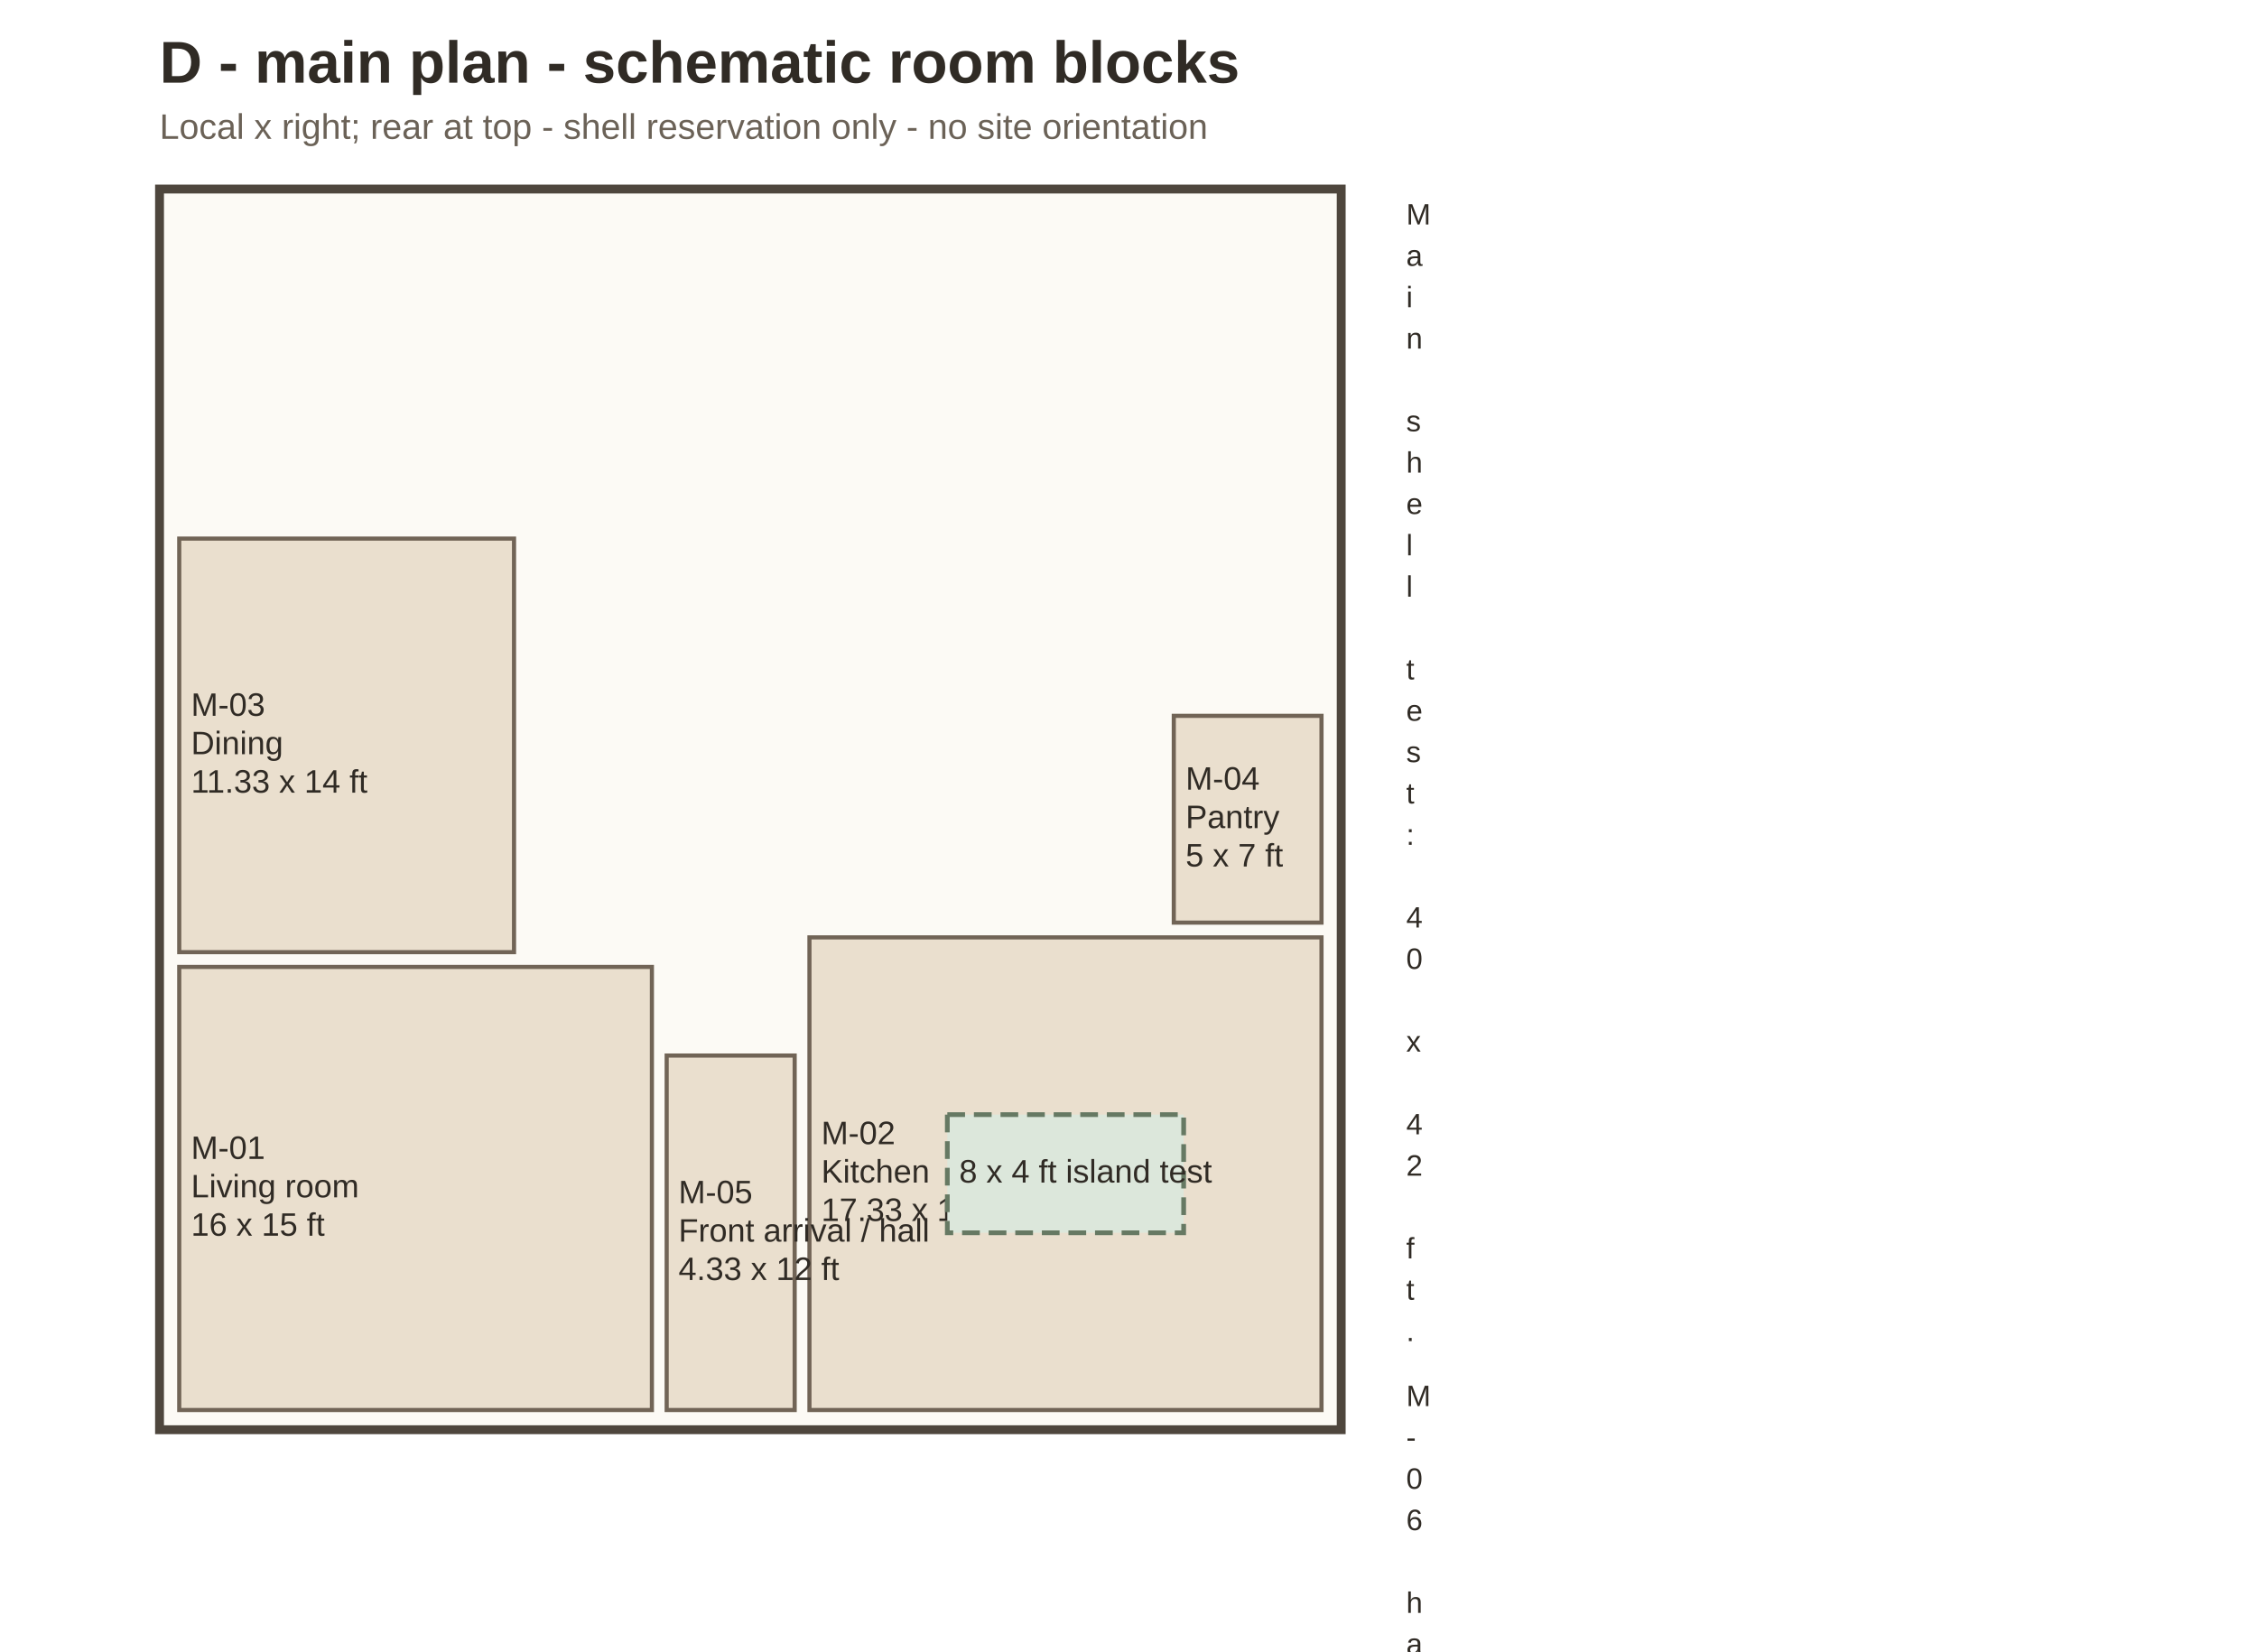
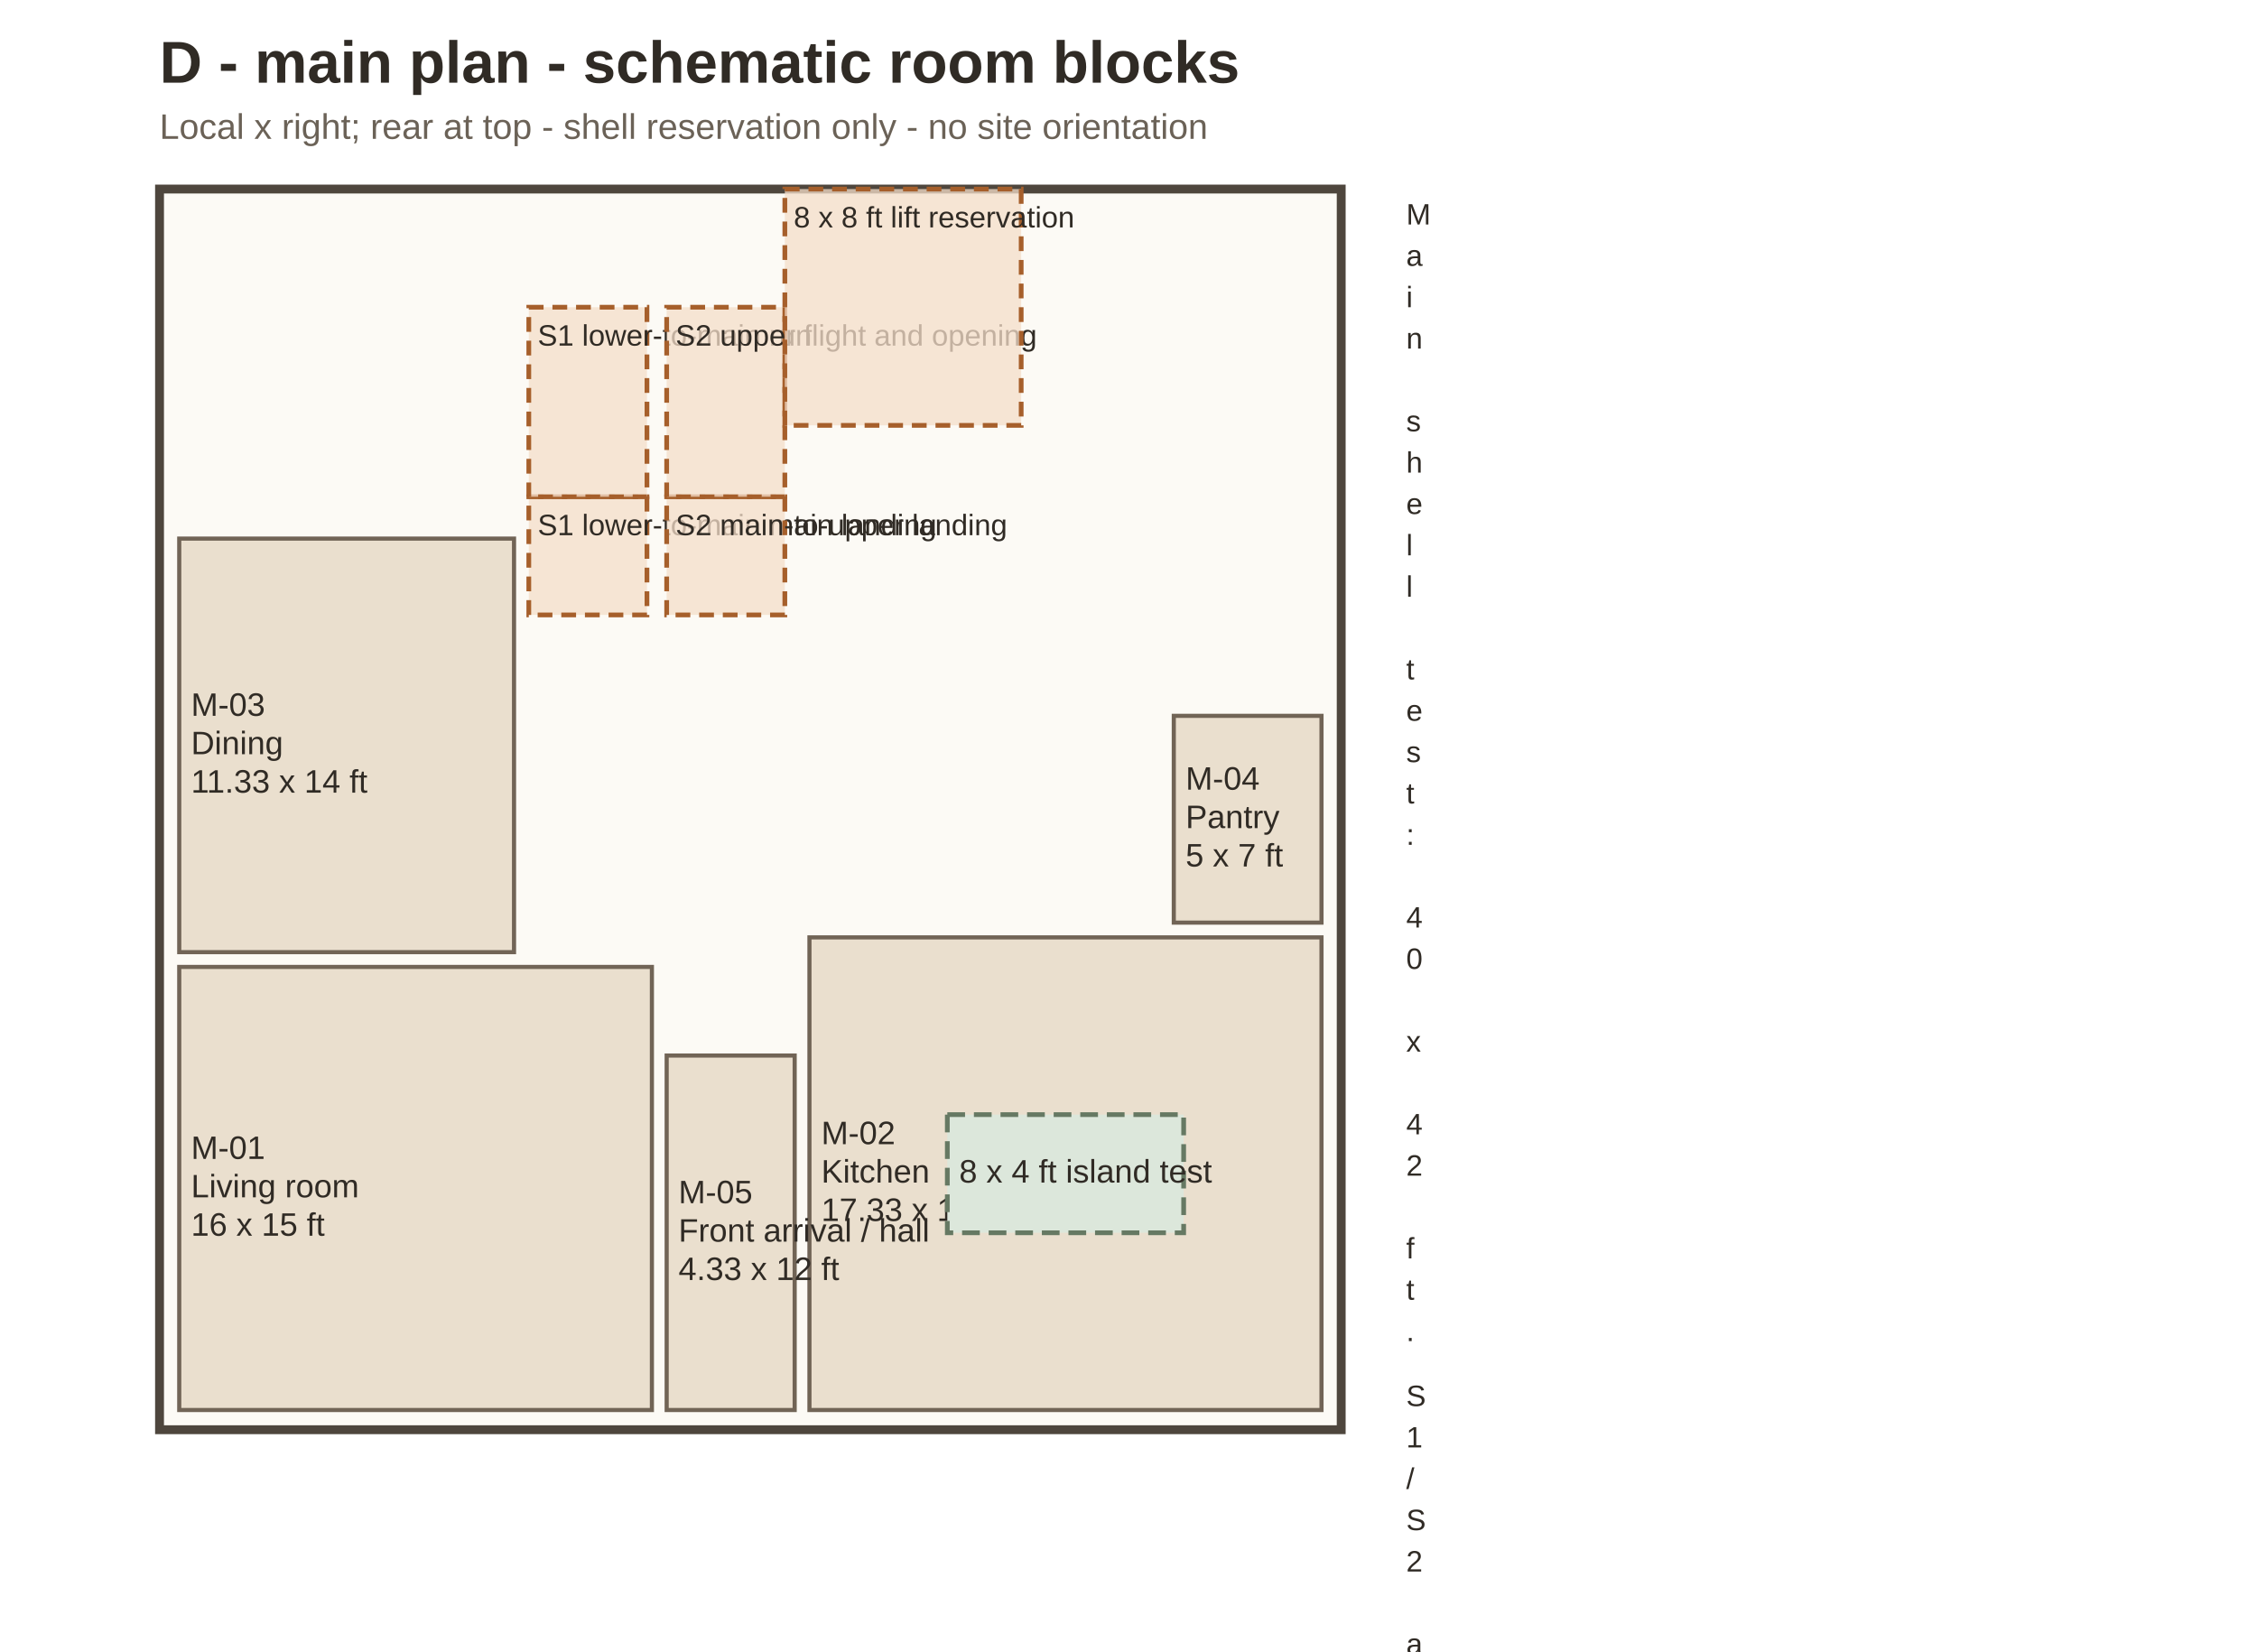
<svg xmlns="http://www.w3.org/2000/svg" width="764" height="559" viewBox="0 0 764 559">
-   <style>text{font-family:Arial,sans-serif;fill:#302b25}.title{font-size:20px;font-weight:bold}.label{font-size:11px}.small{font-size:10px}.shell{fill:#fcfaf5;stroke:#4e463d;stroke-width:3}.room{fill:#eadfce;stroke:#716456;stroke-width:1.4}.circulation{fill:#f3eee5;stroke:#9a8d7d;stroke-width:1;stroke-dasharray:4 3}.island{fill:#dce7db;stroke:#667963;stroke-width:1.6;stroke-dasharray:6 3}.header{font-size:12px;fill:#6b6257}</style>
+   <style>text{font-family:Arial,sans-serif;fill:#302b25}.title{font-size:20px;font-weight:bold}.label{font-size:11px}.small{font-size:10px}.shell{fill:#fcfaf5;stroke:#4e463d;stroke-width:3}.room{fill:#eadfce;stroke:#716456;stroke-width:1.4}.circulation{fill:#f3eee5;stroke:#9a8d7d;stroke-width:1;stroke-dasharray:4 3}.island{fill:#dce7db;stroke:#667963;stroke-width:1.6;stroke-dasharray:6 3}.core{fill:#f4ddc9;fill-opacity:.75;stroke:#a65f2b;stroke-width:1.6;stroke-dasharray:5 3}.header{font-size:12px;fill:#6b6257}</style>
  <text class="title" x="54" y="28">D - main plan - schematic room blocks</text>
  <text class="header" x="54" y="47">Local x right; rear at top - shell reservation only - no site orientation</text>
  <rect class="shell" x="54" y="64" width="400" height="420" />
  <rect class="room" x="60.67" y="327.33" width="160" height="150" />
  <text class="label" x="64.67" y="392.33">M-01</text>
  <text class="label" x="64.67" y="405.33">Living room</text>
  <text class="label" x="64.67" y="418.33">16 x 15 ft</text>
  <rect class="room" x="274" y="317.33" width="173.33" height="160" />
  <text class="label" x="278" y="387.33">M-02</text>
  <text class="label" x="278" y="400.33">Kitchen</text>
  <text class="label" x="278" y="413.33">17.33 x 16 ft</text>
  <rect class="room" x="60.67" y="182.33" width="113.33" height="140" />
  <text class="label" x="64.67" y="242.33">M-03</text>
  <text class="label" x="64.67" y="255.33">Dining</text>
  <text class="label" x="64.67" y="268.33">11.33 x 14 ft</text>
  <rect class="room" x="397.33" y="242.33" width="50" height="70" />
  <text class="label" x="401.33" y="267.33">M-04</text>
  <text class="label" x="401.33" y="280.33">Pantry</text>
  <text class="label" x="401.33" y="293.33">5 x 7 ft</text>
  <rect class="room" x="225.67" y="357.33" width="43.33" height="120" />
  <text class="label" x="229.67" y="407.33">M-05</text>
  <text class="label" x="229.67" y="420.33">Front arrival / hall</text>
  <text class="label" x="229.67" y="433.33">4.33 x 12 ft</text>
  <rect class="island" x="320.67" y="377.33" width="80" height="40" />
  <text class="label" x="324.67" y="400.33">8 x 4 ft island test</text>
+   <rect class="core" x="179" y="168.17" width="40" height="40" />
+   <text class="small" x="182" y="181.17">S1 lower-to-main main landing</text>
+   <rect class="core" x="179" y="104" width="40" height="64.167" />
+   <text class="small" x="182" y="117">S1 lower-to-main run</text>
+   <rect class="core" x="225.67" y="168.17" width="40" height="40" />
+   <text class="small" x="228.67" y="181.17">S2 main-to-upper landing</text>
+   <rect class="core" x="225.67" y="104" width="40" height="64.167" />
+   <text class="small" x="228.67" y="117">S2 upper flight and opening</text>
+   <rect class="core" x="265.67" y="64" width="80" height="80" />
+   <text class="small" x="268.67" y="77">8 x 8 ft lift reservation</text>
  <text class="small" x="476" y="76">M</text>
  <text class="small" x="476" y="90">a</text>
  <text class="small" x="476" y="104">i</text>
  <text class="small" x="476" y="118">n</text>
  <text class="small" x="476" y="132"> </text>
  <text class="small" x="476" y="146">s</text>
  <text class="small" x="476" y="160">h</text>
  <text class="small" x="476" y="174">e</text>
  <text class="small" x="476" y="188">l</text>
  <text class="small" x="476" y="202">l</text>
  <text class="small" x="476" y="216"> </text>
  <text class="small" x="476" y="230">t</text>
  <text class="small" x="476" y="244">e</text>
  <text class="small" x="476" y="258">s</text>
  <text class="small" x="476" y="272">t</text>
  <text class="small" x="476" y="286">:</text>
  <text class="small" x="476" y="300"> </text>
  <text class="small" x="476" y="314">4</text>
  <text class="small" x="476" y="328">0</text>
  <text class="small" x="476" y="342"> </text>
  <text class="small" x="476" y="356">x</text>
  <text class="small" x="476" y="370"> </text>
  <text class="small" x="476" y="384">4</text>
  <text class="small" x="476" y="398">2</text>
  <text class="small" x="476" y="412"> </text>
  <text class="small" x="476" y="426">f</text>
  <text class="small" x="476" y="440">t</text>
  <text class="small" x="476" y="454">.</text>
-   <text class="small" x="476" y="476">M</text>
-   <text class="small" x="476" y="490">-</text>
-   <text class="small" x="476" y="504">0</text>
-   <text class="small" x="476" y="518">6</text>
-   <text class="small" x="476" y="532"> </text>
-   <text class="small" x="476" y="546">h</text>
+   <text class="small" x="476" y="476">S</text>
+   <text class="small" x="476" y="490">1</text>
+   <text class="small" x="476" y="504">/</text>
+   <text class="small" x="476" y="518">S</text>
+   <text class="small" x="476" y="532">2</text>
+   <text class="small" x="476" y="546"> </text>
  <text class="small" x="476" y="560">a</text>
-   <text class="small" x="476" y="574">l</text>
-   <text class="small" x="476" y="588">f</text>
+   <text class="small" x="476" y="574">n</text>
+   <text class="small" x="476" y="588">d</text>
  <text class="small" x="476" y="602"> </text>
-   <text class="small" x="476" y="616">b</text>
-   <text class="small" x="476" y="630">a</text>
-   <text class="small" x="476" y="644">t</text>
-   <text class="small" x="476" y="658">h</text>
-   <text class="small" x="476" y="672">:</text>
-   <text class="small" x="476" y="686"> </text>
-   <text class="small" x="476" y="700">s</text>
-   <text class="small" x="476" y="714">i</text>
-   <text class="small" x="476" y="728">z</text>
-   <text class="small" x="476" y="742">e</text>
-   <text class="small" x="476" y="756"> </text>
-   <text class="small" x="476" y="770">a</text>
-   <text class="small" x="476" y="784">n</text>
-   <text class="small" x="476" y="798">d</text>
-   <text class="small" x="476" y="812"> </text>
-   <text class="small" x="476" y="826">l</text>
-   <text class="small" x="476" y="840">o</text>
-   <text class="small" x="476" y="854">c</text>
-   <text class="small" x="476" y="868">a</text>
-   <text class="small" x="476" y="882">t</text>
-   <text class="small" x="476" y="896">i</text>
-   <text class="small" x="476" y="910">o</text>
-   <text class="small" x="476" y="924">n</text>
-   <text class="small" x="476" y="938"> </text>
-   <text class="small" x="476" y="952">T</text>
-   <text class="small" x="476" y="966">B</text>
-   <text class="small" x="476" y="980">D</text>
-   <text class="small" x="476" y="994">;</text>
-   <text class="small" x="476" y="1008"> </text>
-   <text class="small" x="476" y="1022">n</text>
-   <text class="small" x="476" y="1036">o</text>
-   <text class="small" x="476" y="1050">t</text>
+   <text class="small" x="476" y="616">l</text>
+   <text class="small" x="476" y="630">i</text>
+   <text class="small" x="476" y="644">f</text>
+   <text class="small" x="476" y="658">t</text>
+   <text class="small" x="476" y="672"> </text>
+   <text class="small" x="476" y="686">a</text>
+   <text class="small" x="476" y="700">r</text>
+   <text class="small" x="476" y="714">e</text>
+   <text class="small" x="476" y="728"> </text>
+   <text class="small" x="476" y="742">c</text>
+   <text class="small" x="476" y="756">o</text>
+   <text class="small" x="476" y="770">m</text>
+   <text class="small" x="476" y="784">p</text>
+   <text class="small" x="476" y="798">a</text>
+   <text class="small" x="476" y="812">r</text>
+   <text class="small" x="476" y="826">i</text>
+   <text class="small" x="476" y="840">s</text>
+   <text class="small" x="476" y="854">o</text>
+   <text class="small" x="476" y="868">n</text>
+   <text class="small" x="476" y="882"> </text>
+   <text class="small" x="476" y="896">b</text>
+   <text class="small" x="476" y="910">l</text>
+   <text class="small" x="476" y="924">o</text>
+   <text class="small" x="476" y="938">c</text>
+   <text class="small" x="476" y="952">k</text>
+   <text class="small" x="476" y="966">s</text>
+   <text class="small" x="476" y="980">;</text>
+   <text class="small" x="476" y="994"> </text>
+   <text class="small" x="476" y="1008">w</text>
+   <text class="small" x="476" y="1022">a</text>
+   <text class="small" x="476" y="1036">l</text>
+   <text class="small" x="476" y="1050">l</text>
  <text class="small" x="476" y="1064"> </text>
-   <text class="small" x="476" y="1078">d</text>
-   <text class="small" x="476" y="1092">r</text>
-   <text class="small" x="476" y="1106">a</text>
-   <text class="small" x="476" y="1120">w</text>
-   <text class="small" x="476" y="1134">n</text>
-   <text class="small" x="476" y="1148">.</text>
-   <text class="small" x="476" y="1170">S</text>
-   <text class="small" x="476" y="1184">t</text>
-   <text class="small" x="476" y="1198">a</text>
-   <text class="small" x="476" y="1212">i</text>
-   <text class="small" x="476" y="1226">r</text>
-   <text class="small" x="476" y="1240">/</text>
-   <text class="small" x="476" y="1254">l</text>
-   <text class="small" x="476" y="1268">i</text>
-   <text class="small" x="476" y="1282">f</text>
-   <text class="small" x="476" y="1296">t</text>
-   <text class="small" x="476" y="1310"> </text>
-   <text class="small" x="476" y="1324">c</text>
-   <text class="small" x="476" y="1338">o</text>
-   <text class="small" x="476" y="1352">r</text>
-   <text class="small" x="476" y="1366">e</text>
-   <text class="small" x="476" y="1380"> </text>
-   <text class="small" x="476" y="1394">a</text>
-   <text class="small" x="476" y="1408">n</text>
-   <text class="small" x="476" y="1422">d</text>
-   <text class="small" x="476" y="1436"> </text>
-   <text class="small" x="476" y="1450">c</text>
-   <text class="small" x="476" y="1464">o</text>
-   <text class="small" x="476" y="1478">n</text>
-   <text class="small" x="476" y="1492">n</text>
-   <text class="small" x="476" y="1506">e</text>
-   <text class="small" x="476" y="1520">c</text>
-   <text class="small" x="476" y="1534">t</text>
-   <text class="small" x="476" y="1548">e</text>
-   <text class="small" x="476" y="1562">d</text>
-   <text class="small" x="476" y="1576"> </text>
-   <text class="small" x="476" y="1590">l</text>
-   <text class="small" x="476" y="1604">a</text>
-   <text class="small" x="476" y="1618">n</text>
-   <text class="small" x="476" y="1632">d</text>
-   <text class="small" x="476" y="1646">i</text>
-   <text class="small" x="476" y="1660">n</text>
-   <text class="small" x="476" y="1674">g</text>
-   <text class="small" x="476" y="1688">:</text>
-   <text class="small" x="476" y="1702"> </text>
-   <text class="small" x="476" y="1716">r</text>
-   <text class="small" x="476" y="1730">e</text>
-   <text class="small" x="476" y="1744">v</text>
-   <text class="small" x="476" y="1758">i</text>
-   <text class="small" x="476" y="1772">e</text>
-   <text class="small" x="476" y="1786">w</text>
-   <text class="small" x="476" y="1800"> </text>
-   <text class="small" x="476" y="1814">g</text>
-   <text class="small" x="476" y="1828">a</text>
-   <text class="small" x="476" y="1842">t</text>
-   <text class="small" x="476" y="1856">e</text>
-   <text class="small" x="476" y="1870">,</text>
+   <text class="small" x="476" y="1078">o</text>
+   <text class="small" x="476" y="1092">p</text>
+   <text class="small" x="476" y="1106">e</text>
+   <text class="small" x="476" y="1120">n</text>
+   <text class="small" x="476" y="1134">i</text>
+   <text class="small" x="476" y="1148">n</text>
+   <text class="small" x="476" y="1162">g</text>
+   <text class="small" x="476" y="1176">s</text>
+   <text class="small" x="476" y="1190"> </text>
+   <text class="small" x="476" y="1204">a</text>
+   <text class="small" x="476" y="1218">n</text>
+   <text class="small" x="476" y="1232">d</text>
+   <text class="small" x="476" y="1246"> </text>
+   <text class="small" x="476" y="1260">n</text>
+   <text class="small" x="476" y="1274">a</text>
+   <text class="small" x="476" y="1288">t</text>
+   <text class="small" x="476" y="1302">i</text>
+   <text class="small" x="476" y="1316">v</text>
+   <text class="small" x="476" y="1330">e</text>
+   <text class="small" x="476" y="1344"> </text>
+   <text class="small" x="476" y="1358">l</text>
+   <text class="small" x="476" y="1372">a</text>
+   <text class="small" x="476" y="1386">n</text>
+   <text class="small" x="476" y="1400">d</text>
+   <text class="small" x="476" y="1414">i</text>
+   <text class="small" x="476" y="1428">n</text>
+   <text class="small" x="476" y="1442">g</text>
+   <text class="small" x="476" y="1456">s</text>
+   <text class="small" x="476" y="1470"> </text>
+   <text class="small" x="476" y="1484">T</text>
+   <text class="small" x="476" y="1498">B</text>
+   <text class="small" x="476" y="1512">D</text>
+   <text class="small" x="476" y="1526">.</text>
+   <text class="small" x="476" y="1548">M</text>
+   <text class="small" x="476" y="1562">-</text>
+   <text class="small" x="476" y="1576">0</text>
+   <text class="small" x="476" y="1590">6</text>
+   <text class="small" x="476" y="1604"> </text>
+   <text class="small" x="476" y="1618">h</text>
+   <text class="small" x="476" y="1632">a</text>
+   <text class="small" x="476" y="1646">l</text>
+   <text class="small" x="476" y="1660">f</text>
+   <text class="small" x="476" y="1674"> </text>
+   <text class="small" x="476" y="1688">b</text>
+   <text class="small" x="476" y="1702">a</text>
+   <text class="small" x="476" y="1716">t</text>
+   <text class="small" x="476" y="1730">h</text>
+   <text class="small" x="476" y="1744">:</text>
+   <text class="small" x="476" y="1758"> </text>
+   <text class="small" x="476" y="1772">s</text>
+   <text class="small" x="476" y="1786">i</text>
+   <text class="small" x="476" y="1800">z</text>
+   <text class="small" x="476" y="1814">e</text>
+   <text class="small" x="476" y="1828"> </text>
+   <text class="small" x="476" y="1842">a</text>
+   <text class="small" x="476" y="1856">n</text>
+   <text class="small" x="476" y="1870">d</text>
  <text class="small" x="476" y="1884"> </text>
-   <text class="small" x="476" y="1898">n</text>
+   <text class="small" x="476" y="1898">l</text>
  <text class="small" x="476" y="1912">o</text>
-   <text class="small" x="476" y="1926">t</text>
-   <text class="small" x="476" y="1940"> </text>
-   <text class="small" x="476" y="1954">f</text>
+   <text class="small" x="476" y="1926">c</text>
+   <text class="small" x="476" y="1940">a</text>
+   <text class="small" x="476" y="1954">t</text>
  <text class="small" x="476" y="1968">i</text>
-   <text class="small" x="476" y="1982">t</text>
-   <text class="small" x="476" y="1996">t</text>
-   <text class="small" x="476" y="2010">e</text>
-   <text class="small" x="476" y="2024">d</text>
-   <text class="small" x="476" y="2038">.</text>
-   <text class="small" x="476" y="2060">K</text>
-   <text class="small" x="476" y="2074">i</text>
-   <text class="small" x="476" y="2088">t</text>
-   <text class="small" x="476" y="2102">c</text>
-   <text class="small" x="476" y="2116">h</text>
-   <text class="small" x="476" y="2130">e</text>
-   <text class="small" x="476" y="2144">n</text>
-   <text class="small" x="476" y="2158"> </text>
-   <text class="small" x="476" y="2172">b</text>
-   <text class="small" x="476" y="2186">l</text>
-   <text class="small" x="476" y="2200">o</text>
-   <text class="small" x="476" y="2214">c</text>
-   <text class="small" x="476" y="2228">k</text>
-   <text class="small" x="476" y="2242"> </text>
-   <text class="small" x="476" y="2256">r</text>
-   <text class="small" x="476" y="2270">e</text>
-   <text class="small" x="476" y="2284">t</text>
-   <text class="small" x="476" y="2298">a</text>
-   <text class="small" x="476" y="2312">i</text>
+   <text class="small" x="476" y="1982">o</text>
+   <text class="small" x="476" y="1996">n</text>
+   <text class="small" x="476" y="2010"> </text>
+   <text class="small" x="476" y="2024">T</text>
+   <text class="small" x="476" y="2038">B</text>
+   <text class="small" x="476" y="2052">D</text>
+   <text class="small" x="476" y="2066">;</text>
+   <text class="small" x="476" y="2080"> </text>
+   <text class="small" x="476" y="2094">n</text>
+   <text class="small" x="476" y="2108">o</text>
+   <text class="small" x="476" y="2122">t</text>
+   <text class="small" x="476" y="2136"> </text>
+   <text class="small" x="476" y="2150">d</text>
+   <text class="small" x="476" y="2164">r</text>
+   <text class="small" x="476" y="2178">a</text>
+   <text class="small" x="476" y="2192">w</text>
+   <text class="small" x="476" y="2206">n</text>
+   <text class="small" x="476" y="2220">.</text>
+   <text class="small" x="476" y="2242">K</text>
+   <text class="small" x="476" y="2256">i</text>
+   <text class="small" x="476" y="2270">t</text>
+   <text class="small" x="476" y="2284">c</text>
+   <text class="small" x="476" y="2298">h</text>
+   <text class="small" x="476" y="2312">e</text>
  <text class="small" x="476" y="2326">n</text>
-   <text class="small" x="476" y="2340">s</text>
-   <text class="small" x="476" y="2354"> </text>
-   <text class="small" x="476" y="2368">t</text>
-   <text class="small" x="476" y="2382">h</text>
-   <text class="small" x="476" y="2396">e</text>
-   <text class="small" x="476" y="2410"> </text>
-   <text class="small" x="476" y="2424">p</text>
+   <text class="small" x="476" y="2340"> </text>
+   <text class="small" x="476" y="2354">b</text>
+   <text class="small" x="476" y="2368">l</text>
+   <text class="small" x="476" y="2382">o</text>
+   <text class="small" x="476" y="2396">c</text>
+   <text class="small" x="476" y="2410">k</text>
+   <text class="small" x="476" y="2424"> </text>
  <text class="small" x="476" y="2438">r</text>
-   <text class="small" x="476" y="2452">i</text>
-   <text class="small" x="476" y="2466">o</text>
-   <text class="small" x="476" y="2480">r</text>
-   <text class="small" x="476" y="2494"> </text>
-   <text class="small" x="476" y="2508">f</text>
-   <text class="small" x="476" y="2522">i</text>
-   <text class="small" x="476" y="2536">t</text>
-   <text class="small" x="476" y="2550">-</text>
-   <text class="small" x="476" y="2564">s</text>
-   <text class="small" x="476" y="2578">t</text>
-   <text class="small" x="476" y="2592">u</text>
-   <text class="small" x="476" y="2606">d</text>
-   <text class="small" x="476" y="2620">y</text>
-   <text class="small" x="476" y="2634"> </text>
-   <text class="small" x="476" y="2648">s</text>
-   <text class="small" x="476" y="2662">i</text>
-   <text class="small" x="476" y="2676">z</text>
-   <text class="small" x="476" y="2690">e</text>
-   <text class="small" x="476" y="2704">;</text>
-   <text class="small" x="476" y="2718"> </text>
-   <text class="small" x="476" y="2732">n</text>
-   <text class="small" x="476" y="2746">o</text>
+   <text class="small" x="476" y="2452">e</text>
+   <text class="small" x="476" y="2466">t</text>
+   <text class="small" x="476" y="2480">a</text>
+   <text class="small" x="476" y="2494">i</text>
+   <text class="small" x="476" y="2508">n</text>
+   <text class="small" x="476" y="2522">s</text>
+   <text class="small" x="476" y="2536"> </text>
+   <text class="small" x="476" y="2550">t</text>
+   <text class="small" x="476" y="2564">h</text>
+   <text class="small" x="476" y="2578">e</text>
+   <text class="small" x="476" y="2592"> </text>
+   <text class="small" x="476" y="2606">p</text>
+   <text class="small" x="476" y="2620">r</text>
+   <text class="small" x="476" y="2634">i</text>
+   <text class="small" x="476" y="2648">o</text>
+   <text class="small" x="476" y="2662">r</text>
+   <text class="small" x="476" y="2676"> </text>
+   <text class="small" x="476" y="2690">f</text>
+   <text class="small" x="476" y="2704">i</text>
+   <text class="small" x="476" y="2718">t</text>
+   <text class="small" x="476" y="2732">-</text>
+   <text class="small" x="476" y="2746">s</text>
  <text class="small" x="476" y="2760">t</text>
-   <text class="small" x="476" y="2774"> </text>
-   <text class="small" x="476" y="2788">a</text>
-   <text class="small" x="476" y="2802">p</text>
-   <text class="small" x="476" y="2816">p</text>
-   <text class="small" x="476" y="2830">r</text>
-   <text class="small" x="476" y="2844">o</text>
-   <text class="small" x="476" y="2858">v</text>
+   <text class="small" x="476" y="2774">u</text>
+   <text class="small" x="476" y="2788">d</text>
+   <text class="small" x="476" y="2802">y</text>
+   <text class="small" x="476" y="2816"> </text>
+   <text class="small" x="476" y="2830">s</text>
+   <text class="small" x="476" y="2844">i</text>
+   <text class="small" x="476" y="2858">z</text>
  <text class="small" x="476" y="2872">e</text>
-   <text class="small" x="476" y="2886">d</text>
-   <text class="small" x="476" y="2900">.</text>
+   <text class="small" x="476" y="2886">;</text>
+   <text class="small" x="476" y="2900"> </text>
+   <text class="small" x="476" y="2914">n</text>
+   <text class="small" x="476" y="2928">o</text>
+   <text class="small" x="476" y="2942">t</text>
+   <text class="small" x="476" y="2956"> </text>
+   <text class="small" x="476" y="2970">a</text>
+   <text class="small" x="476" y="2984">p</text>
+   <text class="small" x="476" y="2998">p</text>
+   <text class="small" x="476" y="3012">r</text>
+   <text class="small" x="476" y="3026">o</text>
+   <text class="small" x="476" y="3040">v</text>
+   <text class="small" x="476" y="3054">e</text>
+   <text class="small" x="476" y="3068">d</text>
+   <text class="small" x="476" y="3082">.</text>
</svg>
